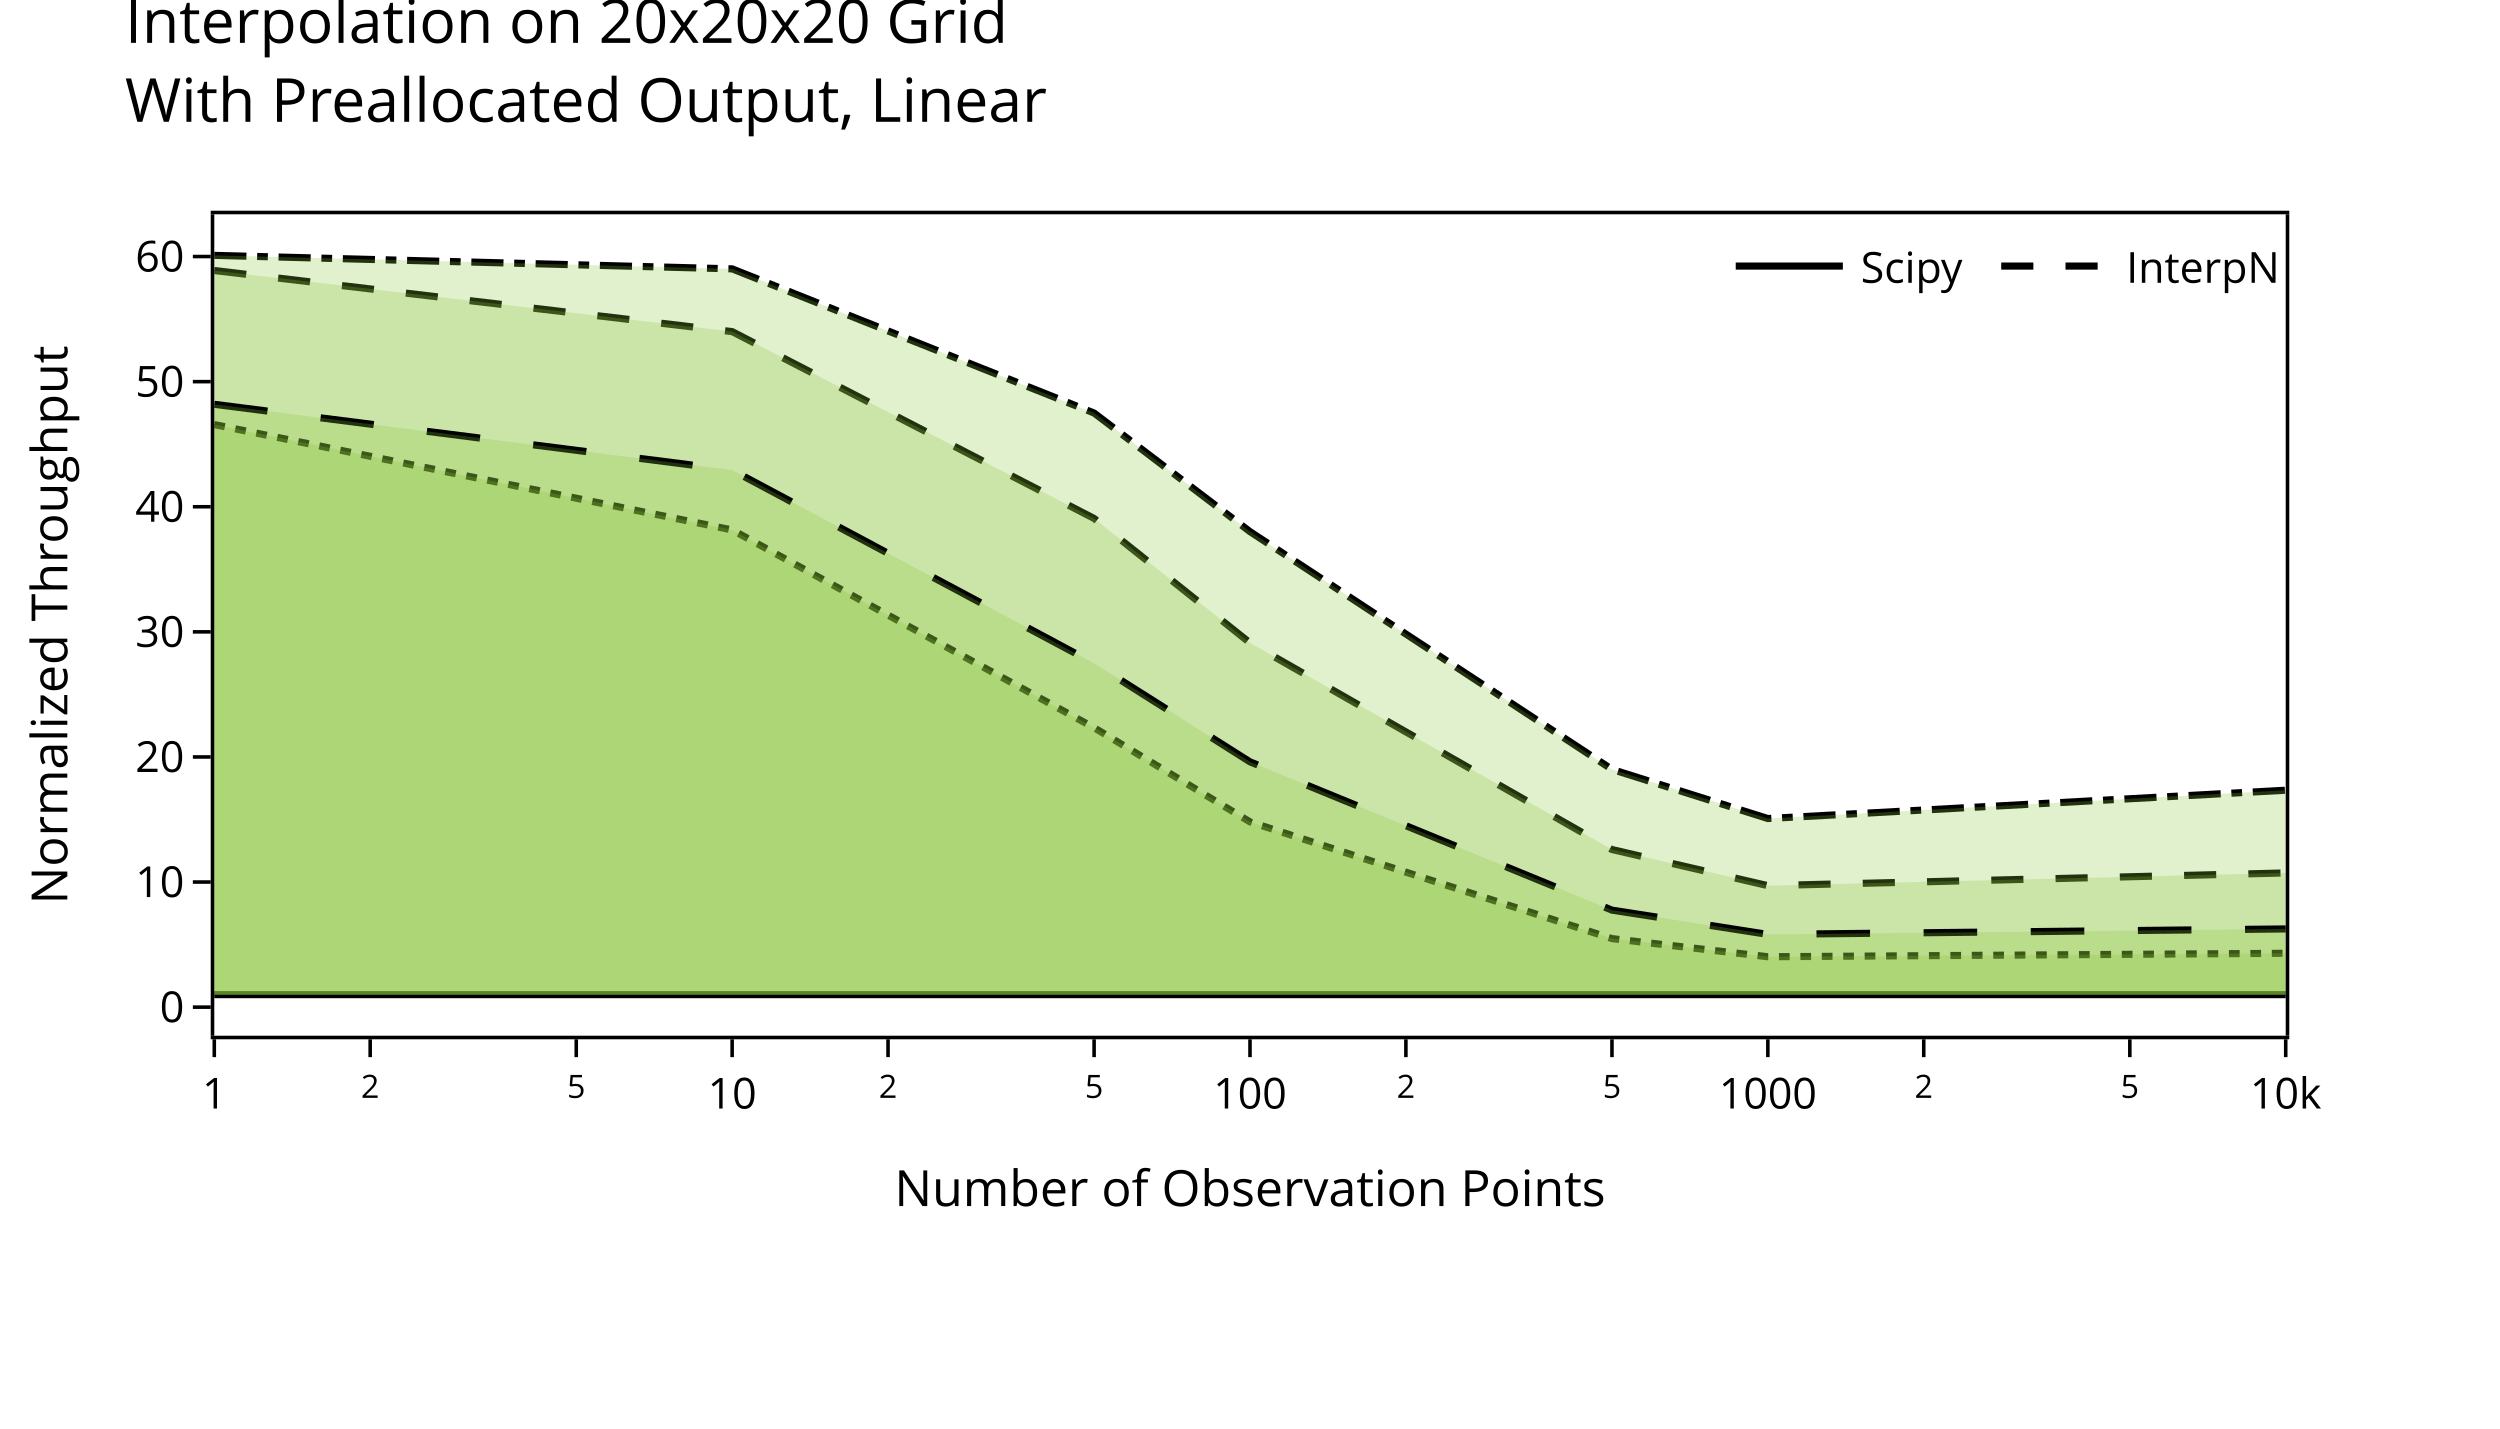
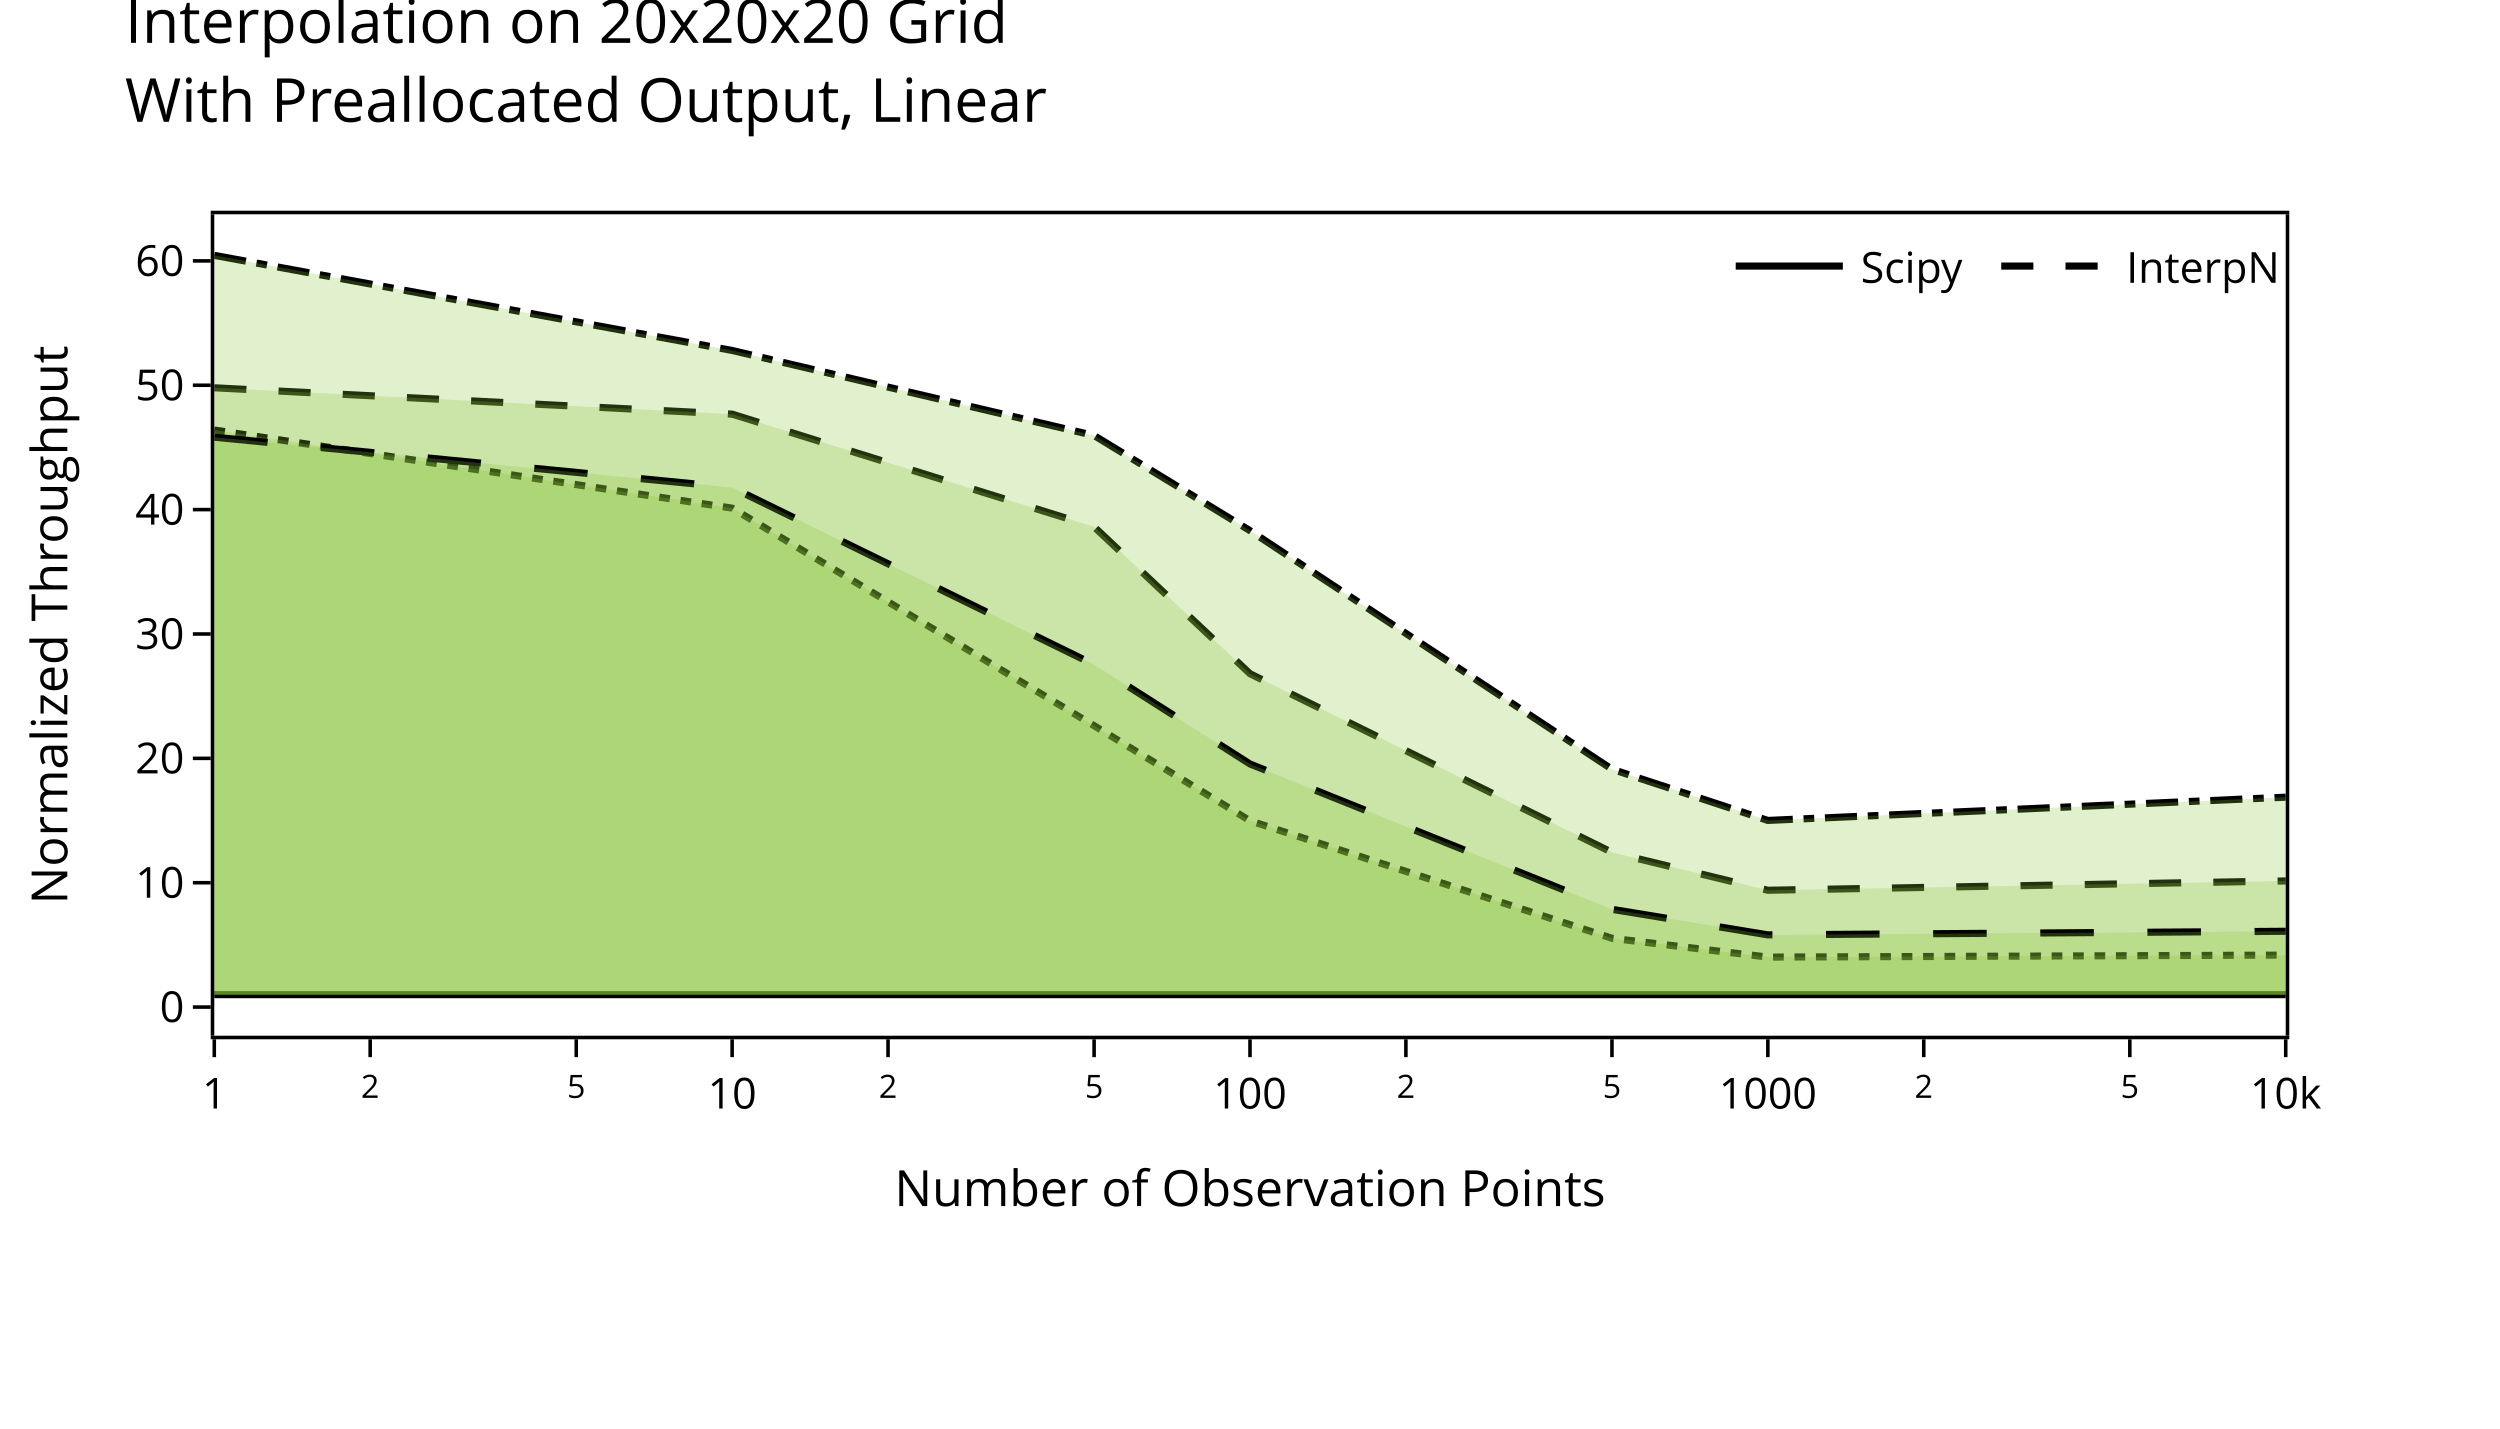
<svg xmlns="http://www.w3.org/2000/svg" class="main-svg" width="700" height="400" style="" viewBox="0 0 700 400">
  <rect x="0" y="0" width="700" height="400" style="fill: rgb(0, 0, 0); fill-opacity: 0;" />
-   <defs id="defs-e1982f">
+   <defs id="defs-f93308">
    <g class="clips">
-       <clipPath id="clipe1982fxyplot" class="plotclip">
+       <clipPath id="clipf93308xyplot" class="plotclip">
        <rect width="580" height="230" />
      </clipPath>
-       <clipPath class="axesclip" id="clipe1982fx">
+       <clipPath class="axesclip" id="clipf93308x">
        <rect x="60" y="0" width="580" height="400" />
      </clipPath>
-       <clipPath class="axesclip" id="clipe1982fy">
+       <clipPath class="axesclip" id="clipf93308y">
        <rect x="0" y="60" width="700" height="230" />
      </clipPath>
-       <clipPath class="axesclip" id="clipe1982fxy">
+       <clipPath class="axesclip" id="clipf93308xy">
        <rect x="60" y="60" width="580" height="230" />
      </clipPath>
    </g>
    <g class="gradients" />
    <g class="patterns" />
  </defs>
  <g class="bglayer">
    <rect class="bg" x="60" y="60" width="580" height="230" style="fill: rgb(0, 0, 0); fill-opacity: 0; stroke-width: 0;" />
  </g>
  <g class="layer-below">
    <g class="imagelayer" />
    <g class="shapelayer" />
  </g>
  <g class="cartesianlayer">
    <g class="subplot xy">
      <g class="layer-subplot">
        <g class="shapelayer" />
        <g class="imagelayer" />
      </g>
      <g class="minor-gridlayer">
        <g class="x" />
        <g class="y" />
      </g>
      <g class="gridlayer">
        <g class="x" />
        <g class="y" />
      </g>
      <g class="zerolinelayer" />
      <g class="layer-between">
        <g class="shapelayer" />
        <g class="imagelayer" />
      </g>
      <path class="xlines-below" />
      <path class="ylines-below" />
      <g class="overlines-below" />
      <g class="xaxislayer-below" />
      <g class="yaxislayer-below" />
      <g class="overaxes-below" />
      <g class="overplot">
-         <g class="xy" transform="translate(60,60)" clip-path="url(#clipe1982fxyplot)">
+         <g class="xy" transform="translate(60,60)" clip-path="url(#clipf93308xyplot)">
          <g class="scatterlayer mlayer">
-             <g class="trace scatter trace25ef34" style="stroke-miterlimit: 2; opacity: 1;">
+             <g class="trace scatter trace338cfe" style="stroke-miterlimit: 2; opacity: 1;">
              <g class="fills" />
              <g class="errorbars" />
              <g class="lines">
                <path class="js-line" d="M0,218.5L580,218.5" style="vector-effect: none; fill: none; stroke: rgb(0, 0, 0); stroke-opacity: 1; stroke-width: 2px; opacity: 1;" />
              </g>
              <g class="points" />
              <g class="text" />
            </g>
-             <g class="trace scatter tracee4ab9b" style="stroke-miterlimit: 2; opacity: 1;">
-               <g class="fills" />
-               <g class="errorbars" />
-               <g class="lines">
-                 <path class="js-line" d="M0,15.75L145,32.85L246.35,85.17L290,120.01L391.35,177.87L435,187.98L580,184.42" style="vector-effect: none; fill: none; stroke: rgb(0, 0, 0); stroke-opacity: 1; stroke-dasharray: 9px, 9px; stroke-width: 2px; opacity: 1;" />
-               </g>
-               <g class="points" />
-               <g class="text" />
-             </g>
-             <g class="trace scatter trace6617af" style="stroke-miterlimit: 2; opacity: 1;">
+             <g class="trace scatter tracee85f93" style="stroke-miterlimit: 2; opacity: 1;">
+               <g class="fills" />
+               <g class="errorbars" />
+               <g class="lines">
+                 <path class="js-line" d="M0,48.58L145,55.96L246.35,87.52L290,128.64L391.35,178.67L435,189.27L580,186.66" style="vector-effect: none; fill: none; stroke: rgb(0, 0, 0); stroke-opacity: 1; stroke-dasharray: 9px, 9px; stroke-width: 2px; opacity: 1;" />
+               </g>
+               <g class="points" />
+               <g class="text" />
+             </g>
+             <g class="trace scatter trace8c4215" style="stroke-miterlimit: 2; opacity: 1;">
              <g class="fills">
                <g>
-                   <path class="js-fill" d="M0,15.75L145,32.85L246.35,85.17L290,120.01L391.35,177.87L435,187.98L580,184.42L580,218.5L435,218.5L0,218.5Z" style="fill: rgb(139, 196, 59); fill-opacity: 0.25; stroke-width: 0;" />
+                   <path class="js-fill" d="M0,48.58L145,55.96L246.35,87.52L290,128.64L391.35,178.67L435,189.27L580,186.66L580,218.5L435,218.5L0,218.5Z" style="fill: rgb(139, 196, 59); fill-opacity: 0.25; stroke-width: 0;" />
                </g>
              </g>
              <g class="errorbars" />
              <g class="lines">
-                 <path class="js-line" d="M0,15.75L145,32.85L246.35,85.17L290,120.01L391.35,177.87L435,187.98L580,184.42L580,218.5L435,218.5L0,218.5" style="vector-effect: none; fill: none; stroke: rgb(0, 204, 150); stroke-opacity: 1; stroke-width: 0px; opacity: 1;" />
-               </g>
-               <g class="points" />
-               <g class="text" />
-             </g>
-             <g class="trace scatter traced8361d" style="stroke-miterlimit: 2; opacity: 1;">
-               <g class="fills" />
-               <g class="errorbars" />
-               <g class="lines">
-                 <path class="js-line" d="M0,58.88L145,88.38L246.35,143.76L290,170.13L391.35,202.81L435,207.89L580,206.92" style="vector-effect: none; fill: none; stroke: rgb(0, 0, 0); stroke-opacity: 1; stroke-dasharray: 3px, 3px; stroke-width: 2px; opacity: 1;" />
-               </g>
-               <g class="points" />
-               <g class="text" />
-             </g>
-             <g class="trace scatter tracee8f735" style="stroke-miterlimit: 2; opacity: 1;">
+                 <path class="js-line" d="M0,48.58L145,55.96L246.35,87.52L290,128.64L391.35,178.67L435,189.27L580,186.66L580,218.5L435,218.5L0,218.5" style="vector-effect: none; fill: none; stroke: rgb(0, 204, 150); stroke-opacity: 1; stroke-width: 0px; opacity: 1;" />
+               </g>
+               <g class="points" />
+               <g class="text" />
+             </g>
+             <g class="trace scatter tracea8b7e7" style="stroke-miterlimit: 2; opacity: 1;">
+               <g class="fills" />
+               <g class="errorbars" />
+               <g class="lines">
+                 <path class="js-line" d="M0,60.41L145,82.28L246.35,143.2L290,169.82L391.35,202.72L435,207.99L580,207.43" style="vector-effect: none; fill: none; stroke: rgb(0, 0, 0); stroke-opacity: 1; stroke-dasharray: 3px, 3px; stroke-width: 2px; opacity: 1;" />
+               </g>
+               <g class="points" />
+               <g class="text" />
+             </g>
+             <g class="trace scatter trace355e8c" style="stroke-miterlimit: 2; opacity: 1;">
              <g class="fills">
                <g>
-                   <path class="js-fill" d="M0,58.88L145,88.38L246.35,143.76L290,170.13L391.35,202.81L435,207.89L580,206.92L580,218.5L435,218.5L0,218.5Z" style="fill: rgb(139, 196, 59); fill-opacity: 0.25; stroke-width: 0;" />
+                   <path class="js-fill" d="M0,60.41L145,82.28L246.35,143.2L290,169.82L391.35,202.72L435,207.99L580,207.43L580,218.5L435,218.5L0,218.5Z" style="fill: rgb(139, 196, 59); fill-opacity: 0.25; stroke-width: 0;" />
                </g>
              </g>
              <g class="errorbars" />
              <g class="lines">
-                 <path class="js-line" d="M0,58.88L145,88.38L246.35,143.76L290,170.13L391.35,202.81L435,207.89L580,206.92L580,218.5L435,218.5L0,218.5" style="vector-effect: none; fill: none; stroke: rgb(255, 161, 90); stroke-opacity: 1; stroke-width: 0px; opacity: 1;" />
-               </g>
-               <g class="points" />
-               <g class="text" />
-             </g>
-             <g class="trace scatter trace58e02a" style="stroke-miterlimit: 2; opacity: 1;">
-               <g class="fills" />
-               <g class="errorbars" />
-               <g class="lines">
-                 <path class="js-line" d="M0,11.5L145,15.28L246.35,55.65L290,88.86L391.35,155.43L435,169.19L580,161.26" style="vector-effect: none; fill: none; stroke: rgb(0, 0, 0); stroke-opacity: 1; stroke-dasharray: 9px, 3px, 3px, 3px; stroke-width: 2px; opacity: 1;" />
-               </g>
-               <g class="points" />
-               <g class="text" />
-             </g>
-             <g class="trace scatter traced1d454" style="stroke-miterlimit: 2; opacity: 1;">
+                 <path class="js-line" d="M0,60.41L145,82.28L246.35,143.2L290,169.82L391.35,202.72L435,207.99L580,207.43L580,218.5L435,218.5L0,218.5" style="vector-effect: none; fill: none; stroke: rgb(255, 161, 90); stroke-opacity: 1; stroke-width: 0px; opacity: 1;" />
+               </g>
+               <g class="points" />
+               <g class="text" />
+             </g>
+             <g class="trace scatter traceca3645" style="stroke-miterlimit: 2; opacity: 1;">
+               <g class="fills" />
+               <g class="errorbars" />
+               <g class="lines">
+                 <path class="js-line" d="M0,11.5L145,38.13L246.35,61.95L290,88.58L391.35,155.39L435,169.72L580,163.21" style="vector-effect: none; fill: none; stroke: rgb(0, 0, 0); stroke-opacity: 1; stroke-dasharray: 9px, 3px, 3px, 3px; stroke-width: 2px; opacity: 1;" />
+               </g>
+               <g class="points" />
+               <g class="text" />
+             </g>
+             <g class="trace scatter trace28bebb" style="stroke-miterlimit: 2; opacity: 1;">
              <g class="fills">
                <g>
-                   <path class="js-fill" d="M0,11.5L145,15.28L246.35,55.65L290,88.86L391.35,155.43L435,169.19L580,161.26L580,218.5L435,218.5L0,218.5Z" style="fill: rgb(139, 196, 59); fill-opacity: 0.25; stroke-width: 0;" />
+                   <path class="js-fill" d="M0,11.5L145,38.13L246.35,61.95L290,88.58L391.35,155.39L435,169.72L580,163.21L580,218.5L435,218.5L0,218.5Z" style="fill: rgb(139, 196, 59); fill-opacity: 0.25; stroke-width: 0;" />
                </g>
              </g>
              <g class="errorbars" />
              <g class="lines">
-                 <path class="js-line" d="M0,11.5L145,15.28L246.35,55.65L290,88.86L391.35,155.43L435,169.19L580,161.26L580,218.5L435,218.5L0,218.5" style="vector-effect: none; fill: none; stroke: rgb(255, 102, 146); stroke-opacity: 1; stroke-width: 0px; opacity: 1;" />
-               </g>
-               <g class="points" />
-               <g class="text" />
-             </g>
-             <g class="trace scatter trace0a4506" style="stroke-miterlimit: 2; opacity: 1;">
-               <g class="fills" />
-               <g class="errorbars" />
-               <g class="lines">
-                 <path class="js-line" d="M0,53.21L145,71.64L246.35,125.73L290,153.32L391.35,194.84L435,201.63L580,200.1" style="vector-effect: none; fill: none; stroke: rgb(0, 0, 0); stroke-opacity: 1; stroke-dasharray: 15px, 15px; stroke-width: 2px; opacity: 1;" />
-               </g>
-               <g class="points" />
-               <g class="text" />
-             </g>
-             <g class="trace scatter trace6725dd" style="stroke-miterlimit: 2; opacity: 1;">
+                 <path class="js-line" d="M0,11.5L145,38.13L246.35,61.95L290,88.58L391.35,155.39L435,169.72L580,163.21L580,218.5L435,218.5L0,218.5" style="vector-effect: none; fill: none; stroke: rgb(255, 102, 146); stroke-opacity: 1; stroke-width: 0px; opacity: 1;" />
+               </g>
+               <g class="points" />
+               <g class="text" />
+             </g>
+             <g class="trace scatter tracee06c36" style="stroke-miterlimit: 2; opacity: 1;">
+               <g class="fills" />
+               <g class="errorbars" />
+               <g class="lines">
+                 <path class="js-line" d="M0,62.42L145,76.51L246.35,126.1L290,153.92L391.35,194.61L435,201.76L580,200.76" style="vector-effect: none; fill: none; stroke: rgb(0, 0, 0); stroke-opacity: 1; stroke-dasharray: 15px, 15px; stroke-width: 2px; opacity: 1;" />
+               </g>
+               <g class="points" />
+               <g class="text" />
+             </g>
+             <g class="trace scatter trace51107f" style="stroke-miterlimit: 2; opacity: 1;">
              <g class="fills">
                <g>
-                   <path class="js-fill" d="M0,53.21L145,71.64L246.35,125.73L290,153.32L391.35,194.84L435,201.63L580,200.1L580,218.5L435,218.5L0,218.5Z" style="fill: rgb(139, 196, 59); fill-opacity: 0.25; stroke-width: 0;" />
+                   <path class="js-fill" d="M0,62.42L145,76.51L246.35,126.1L290,153.92L391.35,194.61L435,201.76L580,200.76L580,218.5L435,218.5L0,218.5Z" style="fill: rgb(139, 196, 59); fill-opacity: 0.25; stroke-width: 0;" />
                </g>
              </g>
              <g class="errorbars" />
              <g class="lines">
-                 <path class="js-line" d="M0,53.21L145,71.64L246.35,125.73L290,153.32L391.35,194.84L435,201.63L580,200.1L580,218.5L435,218.5L0,218.5" style="vector-effect: none; fill: none; stroke: rgb(255, 151, 255); stroke-opacity: 1; stroke-width: 0px; opacity: 1;" />
+                 <path class="js-line" d="M0,62.42L145,76.51L246.35,126.1L290,153.92L391.35,194.61L435,201.76L580,200.76L580,218.5L435,218.5L0,218.5" style="vector-effect: none; fill: none; stroke: rgb(255, 151, 255); stroke-opacity: 1; stroke-width: 0px; opacity: 1;" />
              </g>
              <g class="points" />
              <g class="text" />
            </g>
          </g>
        </g>
      </g>
      <path class="xlines-above crisp" d="M59,290.5H641M59,59.5H641" style="fill: none; stroke-width: 1px; stroke: rgb(0, 0, 0); stroke-opacity: 1;" />
      <path class="ylines-above crisp" d="M59.5,60V290M640.5,60V290" style="fill: none; stroke-width: 1px; stroke: rgb(0, 0, 0); stroke-opacity: 1;" />
      <g class="overlines-above" />
      <g class="xaxislayer-above">
        <path class="xtick ticks crisp" d="M0,291v5" transform="translate(60,0)" style="stroke: rgb(0, 0, 0); stroke-opacity: 1; stroke-width: 1px;" />
        <path class="xtick ticks crisp" d="M0,291v5" transform="translate(103.65,0)" style="stroke: rgb(0, 0, 0); stroke-opacity: 1; stroke-width: 1px;" />
        <path class="xtick ticks crisp" d="M0,291v5" transform="translate(161.35,0)" style="stroke: rgb(0, 0, 0); stroke-opacity: 1; stroke-width: 1px;" />
        <path class="xtick ticks crisp" d="M0,291v5" transform="translate(205,0)" style="stroke: rgb(0, 0, 0); stroke-opacity: 1; stroke-width: 1px;" />
        <path class="xtick ticks crisp" d="M0,291v5" transform="translate(248.65,0)" style="stroke: rgb(0, 0, 0); stroke-opacity: 1; stroke-width: 1px;" />
        <path class="xtick ticks crisp" d="M0,291v5" transform="translate(306.35,0)" style="stroke: rgb(0, 0, 0); stroke-opacity: 1; stroke-width: 1px;" />
        <path class="xtick ticks crisp" d="M0,291v5" transform="translate(350,0)" style="stroke: rgb(0, 0, 0); stroke-opacity: 1; stroke-width: 1px;" />
        <path class="xtick ticks crisp" d="M0,291v5" transform="translate(393.65,0)" style="stroke: rgb(0, 0, 0); stroke-opacity: 1; stroke-width: 1px;" />
        <path class="xtick ticks crisp" d="M0,291v5" transform="translate(451.35,0)" style="stroke: rgb(0, 0, 0); stroke-opacity: 1; stroke-width: 1px;" />
        <path class="xtick ticks crisp" d="M0,291v5" transform="translate(495,0)" style="stroke: rgb(0, 0, 0); stroke-opacity: 1; stroke-width: 1px;" />
        <path class="xtick ticks crisp" d="M0,291v5" transform="translate(538.65,0)" style="stroke: rgb(0, 0, 0); stroke-opacity: 1; stroke-width: 1px;" />
        <path class="xtick ticks crisp" d="M0,291v5" transform="translate(596.35,0)" style="stroke: rgb(0, 0, 0); stroke-opacity: 1; stroke-width: 1px;" />
        <path class="xtick ticks crisp" d="M0,291v5" transform="translate(640,0)" style="stroke: rgb(0, 0, 0); stroke-opacity: 1; stroke-width: 1px;" />
        <g class="xtick">
          <text text-anchor="middle" x="0" y="310.4" transform="translate(60,0)" style="font-family: 'Open Sans', verdana, arial, sans-serif; font-size: 12px; fill: rgb(0, 0, 0); fill-opacity: 1; white-space: pre; opacity: 1;">1</text>
        </g>
        <g class="xtick">
          <text text-anchor="middle" x="0" y="307.4" style="font-family: 'Open Sans', verdana, arial, sans-serif; font-size: 9px; fill: rgb(0, 0, 0); fill-opacity: 1; white-space: pre; opacity: 1;" transform="translate(103.65,0)">2</text>
        </g>
        <g class="xtick">
          <text text-anchor="middle" x="0" y="307.4" style="font-family: 'Open Sans', verdana, arial, sans-serif; font-size: 9px; fill: rgb(0, 0, 0); fill-opacity: 1; white-space: pre; opacity: 1;" transform="translate(161.35,0)">5</text>
        </g>
        <g class="xtick">
          <text text-anchor="middle" x="0" y="310.4" style="font-family: 'Open Sans', verdana, arial, sans-serif; font-size: 12px; fill: rgb(0, 0, 0); fill-opacity: 1; white-space: pre; opacity: 1;" transform="translate(205,0)">10</text>
        </g>
        <g class="xtick">
          <text text-anchor="middle" x="0" y="307.4" style="font-family: 'Open Sans', verdana, arial, sans-serif; font-size: 9px; fill: rgb(0, 0, 0); fill-opacity: 1; white-space: pre; opacity: 1;" transform="translate(248.65,0)">2</text>
        </g>
        <g class="xtick">
          <text text-anchor="middle" x="0" y="307.4" style="font-family: 'Open Sans', verdana, arial, sans-serif; font-size: 9px; fill: rgb(0, 0, 0); fill-opacity: 1; white-space: pre; opacity: 1;" transform="translate(306.35,0)">5</text>
        </g>
        <g class="xtick">
          <text text-anchor="middle" x="0" y="310.4" style="font-family: 'Open Sans', verdana, arial, sans-serif; font-size: 12px; fill: rgb(0, 0, 0); fill-opacity: 1; white-space: pre; opacity: 1;" transform="translate(350,0)">100</text>
        </g>
        <g class="xtick">
          <text text-anchor="middle" x="0" y="307.4" style="font-family: 'Open Sans', verdana, arial, sans-serif; font-size: 9px; fill: rgb(0, 0, 0); fill-opacity: 1; white-space: pre; opacity: 1;" transform="translate(393.65,0)">2</text>
        </g>
        <g class="xtick">
          <text text-anchor="middle" x="0" y="307.4" style="font-family: 'Open Sans', verdana, arial, sans-serif; font-size: 9px; fill: rgb(0, 0, 0); fill-opacity: 1; white-space: pre; opacity: 1;" transform="translate(451.35,0)">5</text>
        </g>
        <g class="xtick">
          <text text-anchor="middle" x="0" y="310.4" style="font-family: 'Open Sans', verdana, arial, sans-serif; font-size: 12px; fill: rgb(0, 0, 0); fill-opacity: 1; white-space: pre; opacity: 1;" transform="translate(495,0)">1000</text>
        </g>
        <g class="xtick">
          <text text-anchor="middle" x="0" y="307.4" style="font-family: 'Open Sans', verdana, arial, sans-serif; font-size: 9px; fill: rgb(0, 0, 0); fill-opacity: 1; white-space: pre; opacity: 1;" transform="translate(538.65,0)">2</text>
        </g>
        <g class="xtick">
          <text text-anchor="middle" x="0" y="307.4" style="font-family: 'Open Sans', verdana, arial, sans-serif; font-size: 9px; fill: rgb(0, 0, 0); fill-opacity: 1; white-space: pre; opacity: 1;" transform="translate(596.35,0)">5</text>
        </g>
        <g class="xtick">
          <text text-anchor="middle" x="0" y="310.4" style="font-family: 'Open Sans', verdana, arial, sans-serif; font-size: 12px; fill: rgb(0, 0, 0); fill-opacity: 1; white-space: pre; opacity: 1;" transform="translate(640,0)">10k</text>
        </g>
      </g>
      <g class="yaxislayer-above">
-         <path class="ytick ticks crisp" d="M59,0h-5" transform="translate(0,282)" style="stroke: rgb(0, 0, 0); stroke-opacity: 1; stroke-width: 1px;" />
-         <path class="ytick ticks crisp" d="M59,0h-5" transform="translate(0,246.97)" style="stroke: rgb(0, 0, 0); stroke-opacity: 1; stroke-width: 1px;" />
-         <path class="ytick ticks crisp" d="M59,0h-5" transform="translate(0,211.95)" style="stroke: rgb(0, 0, 0); stroke-opacity: 1; stroke-width: 1px;" />
-         <path class="ytick ticks crisp" d="M59,0h-5" transform="translate(0,176.92)" style="stroke: rgb(0, 0, 0); stroke-opacity: 1; stroke-width: 1px;" />
-         <path class="ytick ticks crisp" d="M59,0h-5" transform="translate(0,141.89)" style="stroke: rgb(0, 0, 0); stroke-opacity: 1; stroke-width: 1px;" />
-         <path class="ytick ticks crisp" d="M59,0h-5" transform="translate(0,106.86)" style="stroke: rgb(0, 0, 0); stroke-opacity: 1; stroke-width: 1px;" />
-         <path class="ytick ticks crisp" d="M59,0h-5" transform="translate(0,71.83)" style="stroke: rgb(0, 0, 0); stroke-opacity: 1; stroke-width: 1px;" />
-         <g class="ytick">
-           <text text-anchor="end" x="51.6" y="4.2" transform="translate(0,282)" style="font-family: 'Open Sans', verdana, arial, sans-serif; font-size: 12px; fill: rgb(0, 0, 0); fill-opacity: 1; white-space: pre; opacity: 1;">0</text>
-         </g>
-         <g class="ytick">
-           <text text-anchor="end" x="51.6" y="4.2" style="font-family: 'Open Sans', verdana, arial, sans-serif; font-size: 12px; fill: rgb(0, 0, 0); fill-opacity: 1; white-space: pre; opacity: 1;" transform="translate(0,246.97)">10</text>
-         </g>
-         <g class="ytick">
-           <text text-anchor="end" x="51.6" y="4.2" style="font-family: 'Open Sans', verdana, arial, sans-serif; font-size: 12px; fill: rgb(0, 0, 0); fill-opacity: 1; white-space: pre; opacity: 1;" transform="translate(0,211.95)">20</text>
-         </g>
-         <g class="ytick">
-           <text text-anchor="end" x="51.6" y="4.2" style="font-family: 'Open Sans', verdana, arial, sans-serif; font-size: 12px; fill: rgb(0, 0, 0); fill-opacity: 1; white-space: pre; opacity: 1;" transform="translate(0,176.92)">30</text>
-         </g>
-         <g class="ytick">
-           <text text-anchor="end" x="51.6" y="4.2" style="font-family: 'Open Sans', verdana, arial, sans-serif; font-size: 12px; fill: rgb(0, 0, 0); fill-opacity: 1; white-space: pre; opacity: 1;" transform="translate(0,141.89)">40</text>
-         </g>
-         <g class="ytick">
-           <text text-anchor="end" x="51.6" y="4.2" style="font-family: 'Open Sans', verdana, arial, sans-serif; font-size: 12px; fill: rgb(0, 0, 0); fill-opacity: 1; white-space: pre; opacity: 1;" transform="translate(0,106.86)">50</text>
-         </g>
-         <g class="ytick">
-           <text text-anchor="end" x="51.6" y="4.2" style="font-family: 'Open Sans', verdana, arial, sans-serif; font-size: 12px; fill: rgb(0, 0, 0); fill-opacity: 1; white-space: pre; opacity: 1;" transform="translate(0,71.83)">60</text>
+         <path class="ytick ticks crisp" d="M59,0h-5" transform="translate(0,281.98)" style="stroke: rgb(0, 0, 0); stroke-opacity: 1; stroke-width: 1px;" />
+         <path class="ytick ticks crisp" d="M59,0h-5" transform="translate(0,247.16)" style="stroke: rgb(0, 0, 0); stroke-opacity: 1; stroke-width: 1px;" />
+         <path class="ytick ticks crisp" d="M59,0h-5" transform="translate(0,212.34)" style="stroke: rgb(0, 0, 0); stroke-opacity: 1; stroke-width: 1px;" />
+         <path class="ytick ticks crisp" d="M59,0h-5" transform="translate(0,177.52)" style="stroke: rgb(0, 0, 0); stroke-opacity: 1; stroke-width: 1px;" />
+         <path class="ytick ticks crisp" d="M59,0h-5" transform="translate(0,142.69)" style="stroke: rgb(0, 0, 0); stroke-opacity: 1; stroke-width: 1px;" />
+         <path class="ytick ticks crisp" d="M59,0h-5" transform="translate(0,107.87)" style="stroke: rgb(0, 0, 0); stroke-opacity: 1; stroke-width: 1px;" />
+         <path class="ytick ticks crisp" d="M59,0h-5" transform="translate(0,73.05)" style="stroke: rgb(0, 0, 0); stroke-opacity: 1; stroke-width: 1px;" />
+         <g class="ytick">
+           <text text-anchor="end" x="51.6" y="4.2" transform="translate(0,281.98)" style="font-family: 'Open Sans', verdana, arial, sans-serif; font-size: 12px; fill: rgb(0, 0, 0); fill-opacity: 1; white-space: pre; opacity: 1;">0</text>
+         </g>
+         <g class="ytick">
+           <text text-anchor="end" x="51.6" y="4.2" style="font-family: 'Open Sans', verdana, arial, sans-serif; font-size: 12px; fill: rgb(0, 0, 0); fill-opacity: 1; white-space: pre; opacity: 1;" transform="translate(0,247.16)">10</text>
+         </g>
+         <g class="ytick">
+           <text text-anchor="end" x="51.6" y="4.2" style="font-family: 'Open Sans', verdana, arial, sans-serif; font-size: 12px; fill: rgb(0, 0, 0); fill-opacity: 1; white-space: pre; opacity: 1;" transform="translate(0,212.34)">20</text>
+         </g>
+         <g class="ytick">
+           <text text-anchor="end" x="51.6" y="4.2" style="font-family: 'Open Sans', verdana, arial, sans-serif; font-size: 12px; fill: rgb(0, 0, 0); fill-opacity: 1; white-space: pre; opacity: 1;" transform="translate(0,177.52)">30</text>
+         </g>
+         <g class="ytick">
+           <text text-anchor="end" x="51.6" y="4.2" style="font-family: 'Open Sans', verdana, arial, sans-serif; font-size: 12px; fill: rgb(0, 0, 0); fill-opacity: 1; white-space: pre; opacity: 1;" transform="translate(0,142.69)">40</text>
+         </g>
+         <g class="ytick">
+           <text text-anchor="end" x="51.6" y="4.2" style="font-family: 'Open Sans', verdana, arial, sans-serif; font-size: 12px; fill: rgb(0, 0, 0); fill-opacity: 1; white-space: pre; opacity: 1;" transform="translate(0,107.87)">50</text>
+         </g>
+         <g class="ytick">
+           <text text-anchor="end" x="51.6" y="4.2" style="font-family: 'Open Sans', verdana, arial, sans-serif; font-size: 12px; fill: rgb(0, 0, 0); fill-opacity: 1; white-space: pre; opacity: 1;" transform="translate(0,73.05)">60</text>
        </g>
      </g>
      <g class="overaxes-above" />
    </g>
  </g>
  <g class="polarlayer" />
  <g class="smithlayer" />
  <g class="ternarylayer" />
  <g class="geolayer" />
  <g class="funnelarealayer" />
  <g class="pielayer" />
  <g class="iciclelayer" />
  <g class="treemaplayer" />
  <g class="sunburstlayer" />
  <g class="glimages" />
-   <defs id="topdefs-e1982f">
+   <defs id="topdefs-f93308">
    <g class="clips" />
-     <clipPath id="legende1982f">
+     <clipPath id="legendf93308">
      <rect width="159" height="29" x="0" y="0" />
    </clipPath>
  </defs>
  <g class="layer-above">
    <g class="imagelayer" />
    <g class="shapelayer" />
  </g>
  <g class="infolayer">
    <g class="legend" pointer-events="all" transform="translate(481,60)">
      <rect class="bg" shape-rendering="crispEdges" width="159" height="29" x="0" y="0" style="stroke: rgb(68, 68, 68); stroke-opacity: 1; fill: rgb(0, 0, 0); fill-opacity: 0; stroke-width: 0px;" />
-       <g class="scrollbox" transform="" clip-path="url(#legende1982f)">
+       <g class="scrollbox" transform="" clip-path="url(#legendf93308)">
        <g class="groups">
          <g class="traces" transform="translate(0,14.5)" style="opacity: 1;">
            <text class="legendtext" text-anchor="start" x="40" y="4.68" style="font-family: 'Open Sans', verdana, arial, sans-serif; font-size: 12px; fill: rgb(0, 0, 0); fill-opacity: 1; white-space: pre;">Scipy</text>
            <g class="layers" style="opacity: 1;">
              <g class="legendfill" />
              <g class="legendlines">
                <path class="js-line" d="M5,0h30" style="fill: none; stroke: rgb(0, 0, 0); stroke-opacity: 1; stroke-width: 2px;" />
              </g>
              <g class="legendsymbols">
                <g class="legendpoints" />
              </g>
            </g>
            <rect class="legendtoggle" x="0" y="-9.5" width="71.844" height="19" style="fill: rgb(0, 0, 0); fill-opacity: 0;" />
          </g>
          <g class="traces" transform="translate(74.34375,14.5)" style="opacity: 1;">
            <text class="legendtext" text-anchor="start" x="40" y="4.68" style="font-family: 'Open Sans', verdana, arial, sans-serif; font-size: 12px; fill: rgb(0, 0, 0); fill-opacity: 1; white-space: pre;">InterpN</text>
            <g class="layers" style="opacity: 1;">
              <g class="legendfill" />
              <g class="legendlines">
                <path class="js-line" d="M5,0h30" style="fill: none; stroke: rgb(0, 0, 0); stroke-opacity: 1; stroke-dasharray: 9px, 9px; stroke-width: 2px;" />
              </g>
              <g class="legendsymbols">
                <g class="legendpoints" />
              </g>
            </g>
            <rect class="legendtoggle" x="0" y="-9.5" width="81.859" height="19" style="fill: rgb(0, 0, 0); fill-opacity: 0;" />
          </g>
        </g>
      </g>
      <rect class="scrollbar" rx="20" ry="3" width="0" height="0" x="0" y="0" style="fill: rgb(128, 139, 164); fill-opacity: 1;" />
    </g>
    <g class="g-gtitle">
      <text class="gtitle" x="35" y="12" text-anchor="start" dy="0.7em" style="opacity: 1; font-family: 'Open Sans', verdana, arial, sans-serif; font-size: 17px; fill: rgb(0, 0, 0); fill-opacity: 1; white-space: pre;">
        <tspan class="line" dy="0em" x="35" y="12">Interpolation on 20x20x20 Grid</tspan>
        <tspan class="line" dy="1.3em" x="35" y="12">With Preallocated Output, Linear</tspan>
      </text>
    </g>
    <g class="g-xtitle">
      <text class="xtitle" x="350" y="337.706" text-anchor="middle" style="opacity: 1; font-family: 'Open Sans', verdana, arial, sans-serif; font-size: 14px; fill: rgb(0, 0, 0); fill-opacity: 1; white-space: pre;">Number of Observation Points</text>
    </g>
    <g class="g-ytitle">
      <text class="ytitle" transform="rotate(-90,18.85,175)" x="18.85" y="175" text-anchor="middle" style="opacity: 1; font-family: 'Open Sans', verdana, arial, sans-serif; font-size: 14px; fill: rgb(0, 0, 0); fill-opacity: 1; white-space: pre;">Normalized Throughput</text>
    </g>
  </g>
</svg>
